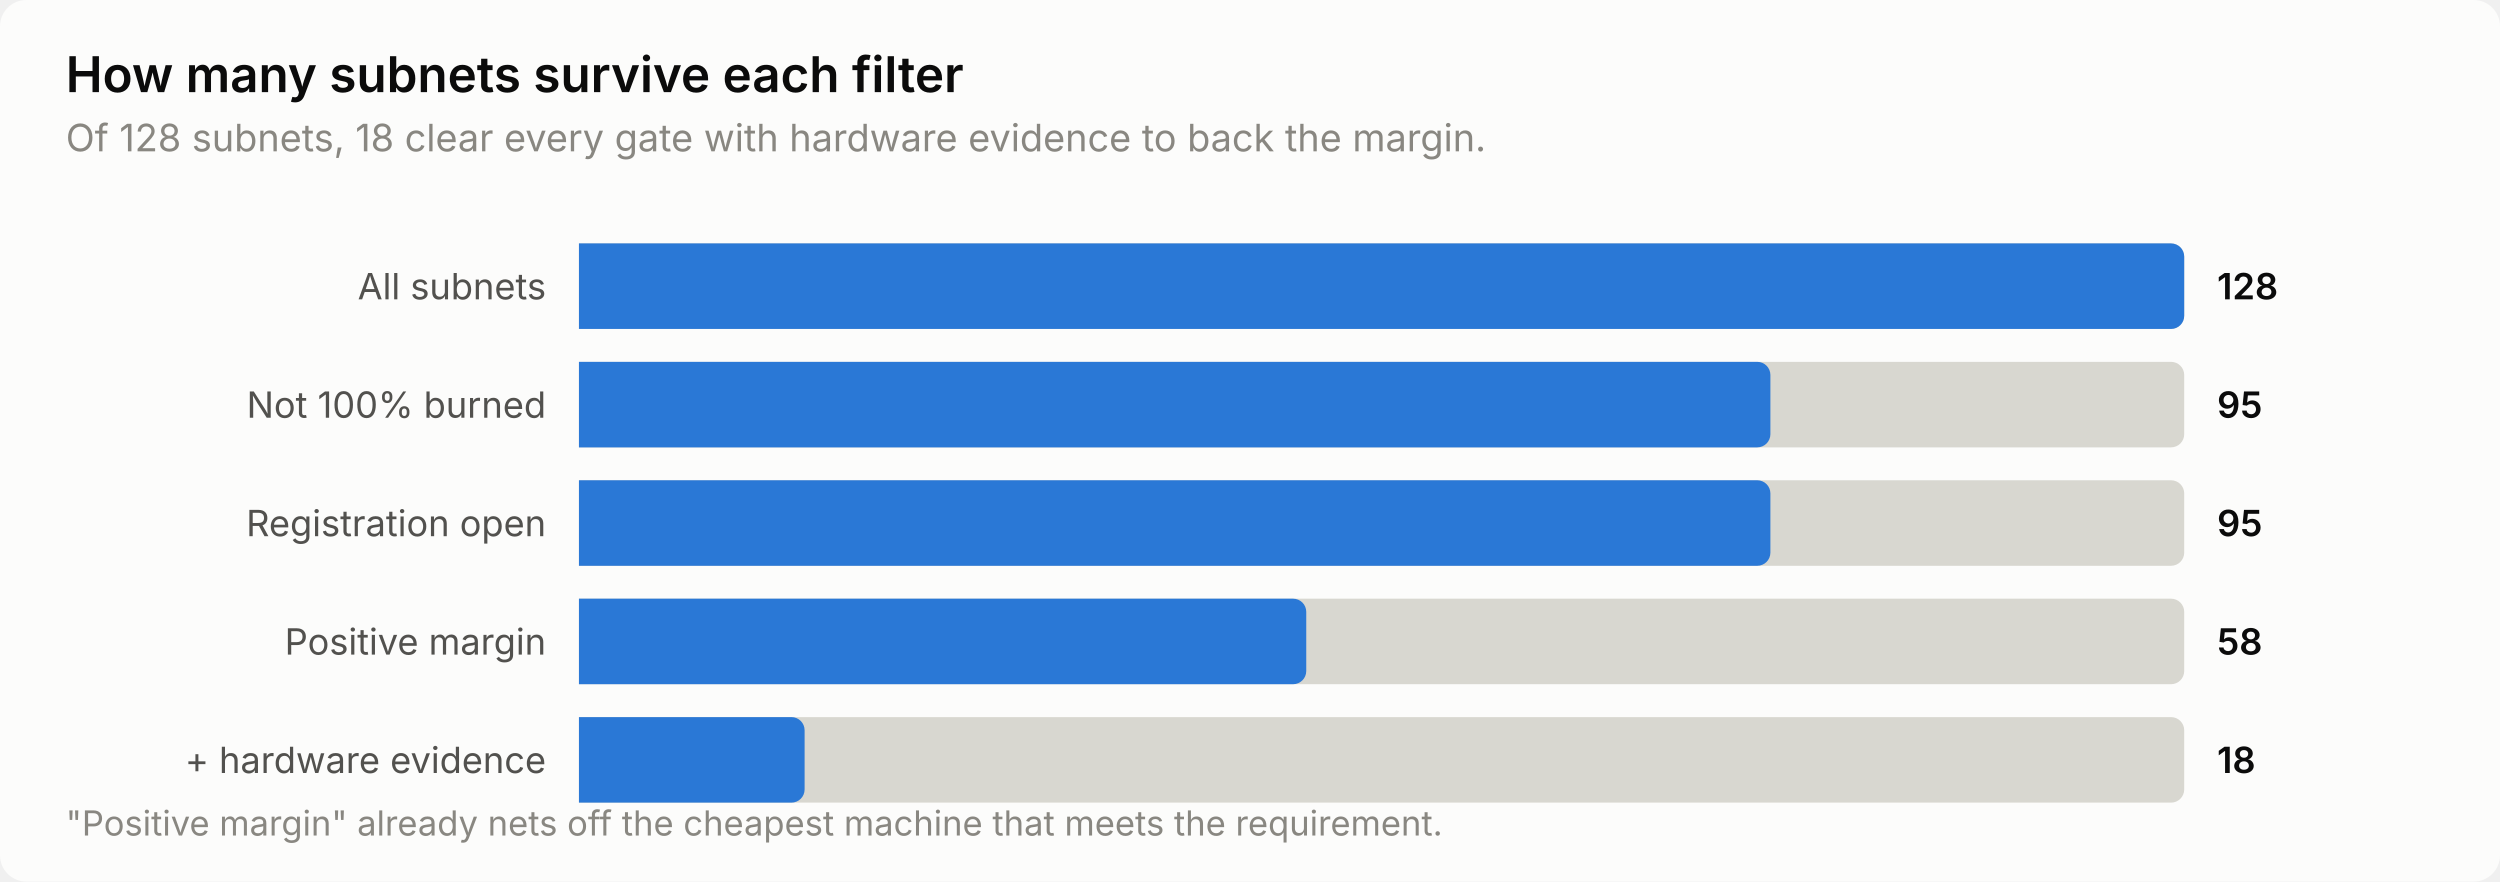
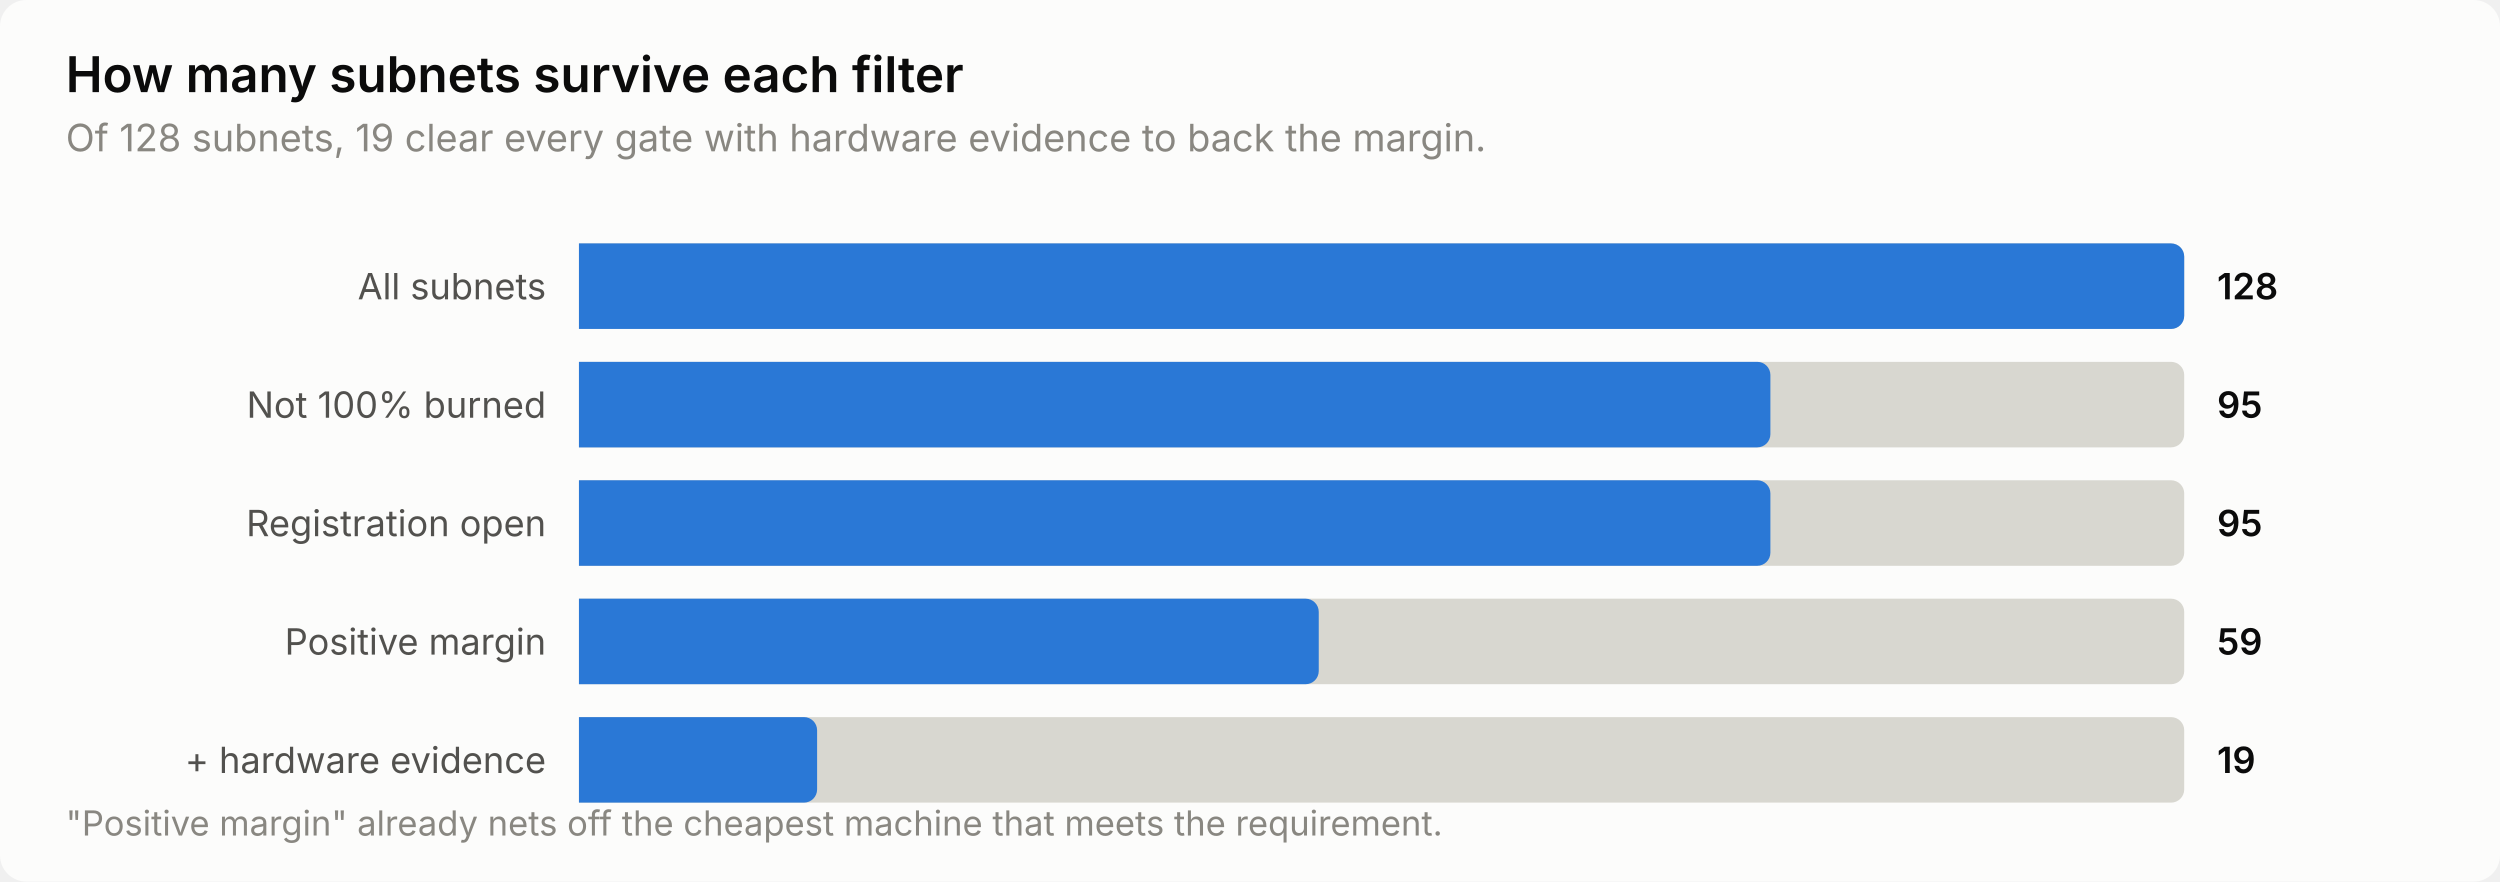
<svg xmlns="http://www.w3.org/2000/svg" width="760" height="268" viewBox="0 0 760 268" role="img" aria-label="How many subnets survive each filter">
  <style>
    text { font-family: system-ui, -apple-system, 'Segoe UI', sans-serif; }
    .t-title { font-size: 15px; font-weight: 600; }
    .t-sub { font-size: 11.5px; }
    .t-lab { font-size: 11px; }
    .t-val { font-size: 11px; font-weight: 600; font-variant-numeric: tabular-nums; }
    .t-tick { font-size: 10.5px; font-variant-numeric: tabular-nums; }

    .surface { fill: #fcfcfb; }
    .ink { fill: #0b0b0b; }
    .ink2 { fill: #52514e; }
    .muted { fill: #898781; }
    .grid { stroke: #e1e0d9; }
    .axis { stroke: #c3c2b7; }
    .accent { fill: #2a78d6; }
    .critical { fill: #d03b3b; }
    .deemph { fill: #d8d7d0; }

    @media (prefers-color-scheme: dark) {
      .surface { fill: #1a1a19; }
      .ink { fill: #ffffff; }
      .ink2 { fill: #c3c2b7; }
      .muted { fill: #898781; }
      .grid { stroke: #2c2c2a; }
      .axis { stroke: #383835; }
      .accent { fill: #3987e5; }
      .deemph { fill: #3a3a37; }
    }
</style>
  <rect class="surface" width="760" height="268" rx="8" />
  <text class="ink t-title" x="20" y="28">How many subnets survive each filter</text>
-   <text class="muted t-sub" x="20" y="46">Of 128 subnets, 18 clear every gate with hardware evidence to back the margin.</text>
+   <text class="muted t-sub" x="20" y="46">Of 128 subnets, 19 clear every gate with hardware evidence to back the margin.</text>
  <text class="ink2 t-lab" x="166" y="91" text-anchor="end">All subnets</text>
  <path class="deemph" d="M176.0,74.0 H660.0 a4.0,4.0 0 0 1 4.0,4.0 V96.0 a4.0,4.0 0 0 1 -4.0,4.0 H176.0 Z" />
  <path class="accent" d="M176.0,74.0 H660.0 a4.0,4.0 0 0 1 4.0,4.0 V96.0 a4.0,4.0 0 0 1 -4.0,4.0 H176.0 Z" />
  <text class="ink t-val" x="674" y="91">128</text>
  <text class="ink2 t-lab" x="166" y="127" text-anchor="end">Not 100% burned</text>
  <path class="deemph" d="M176.0,110.0 H660.0 a4.0,4.0 0 0 1 4.0,4.0 V132.0 a4.0,4.0 0 0 1 -4.0,4.0 H176.0 Z" />
  <path class="accent" d="M176.0,110.0 H534.2 a4.0,4.0 0 0 1 4.0,4.0 V132.0 a4.0,4.0 0 0 1 -4.0,4.0 H176.0 Z" />
  <text class="ink t-val" x="674" y="127">95</text>
  <text class="ink2 t-lab" x="166" y="163" text-anchor="end">Registration open</text>
  <path class="deemph" d="M176.0,146.0 H660.0 a4.0,4.0 0 0 1 4.0,4.0 V168.0 a4.0,4.0 0 0 1 -4.0,4.0 H176.0 Z" />
  <path class="accent" d="M176.0,146.0 H534.2 a4.0,4.0 0 0 1 4.0,4.0 V168.0 a4.0,4.0 0 0 1 -4.0,4.0 H176.0 Z" />
  <text class="ink t-val" x="674" y="163">95</text>
  <text class="ink2 t-lab" x="166" y="199" text-anchor="end">Positive margin</text>
  <path class="deemph" d="M176.0,182.0 H660.0 a4.0,4.0 0 0 1 4.0,4.0 V204.0 a4.0,4.0 0 0 1 -4.0,4.0 H176.0 Z" />
-   <path class="accent" d="M176.0,182.0 H393.1 a4.0,4.0 0 0 1 4.0,4.0 V204.0 a4.0,4.0 0 0 1 -4.0,4.0 H176.0 Z" />
-   <text class="ink t-val" x="674" y="199">58</text>
+   <path class="accent" d="M176.0,182.0 H396.9 a4.0,4.0 0 0 1 4.0,4.0 V204.0 a4.0,4.0 0 0 1 -4.0,4.0 H176.0 Z" />
+   <text class="ink t-val" x="674" y="199">59</text>
  <text class="ink2 t-lab" x="166" y="235" text-anchor="end">+ hardware evidence</text>
  <path class="deemph" d="M176.0,218.0 H660.0 a4.0,4.0 0 0 1 4.0,4.0 V240.0 a4.0,4.0 0 0 1 -4.0,4.0 H176.0 Z" />
-   <path class="accent" d="M176.0,218.0 H240.6 a4.0,4.0 0 0 1 4.0,4.0 V240.0 a4.0,4.0 0 0 1 -4.0,4.0 H176.0 Z" />
-   <text class="ink t-val" x="674" y="235">18</text>
+   <path class="accent" d="M176.0,218.0 H244.4 a4.0,4.0 0 0 1 4.0,4.0 V240.0 a4.0,4.0 0 0 1 -4.0,4.0 H176.0 Z" />
+   <text class="ink t-val" x="674" y="235">19</text>
  <text class="muted t-tick" x="20" y="254">"Positive margin" already nets off the cheapest machine that meets the requirement.</text>
</svg>
